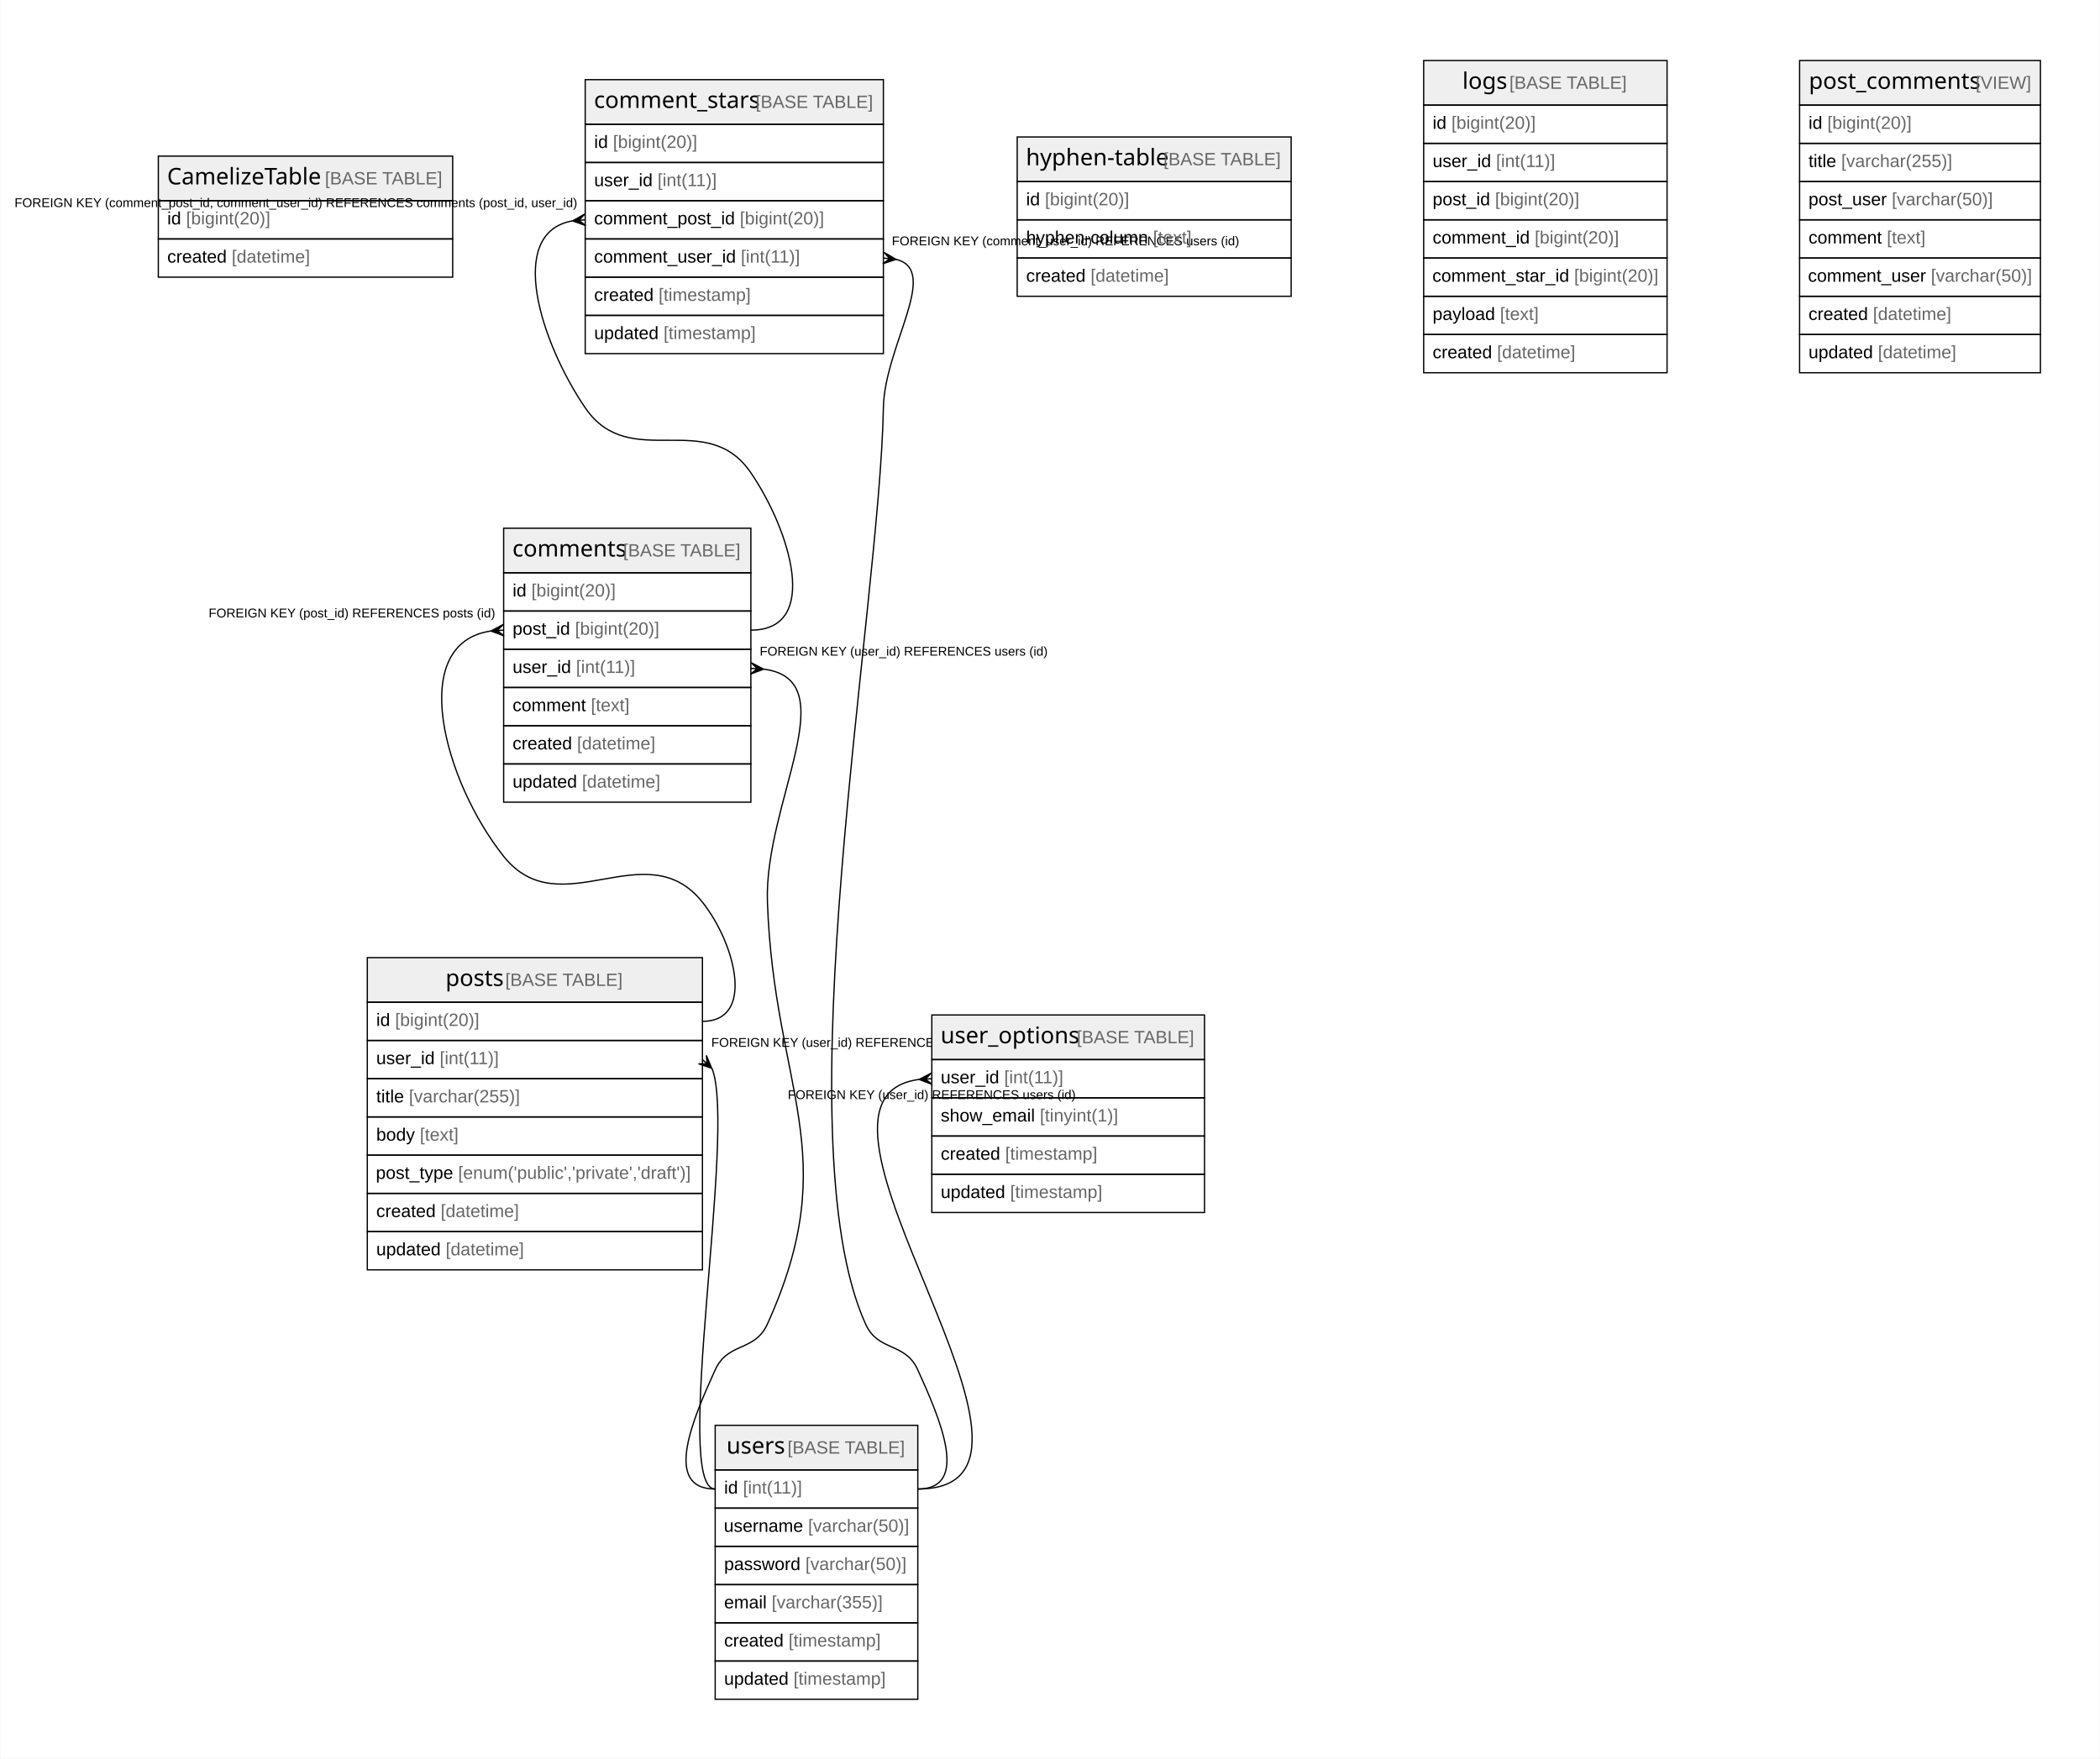
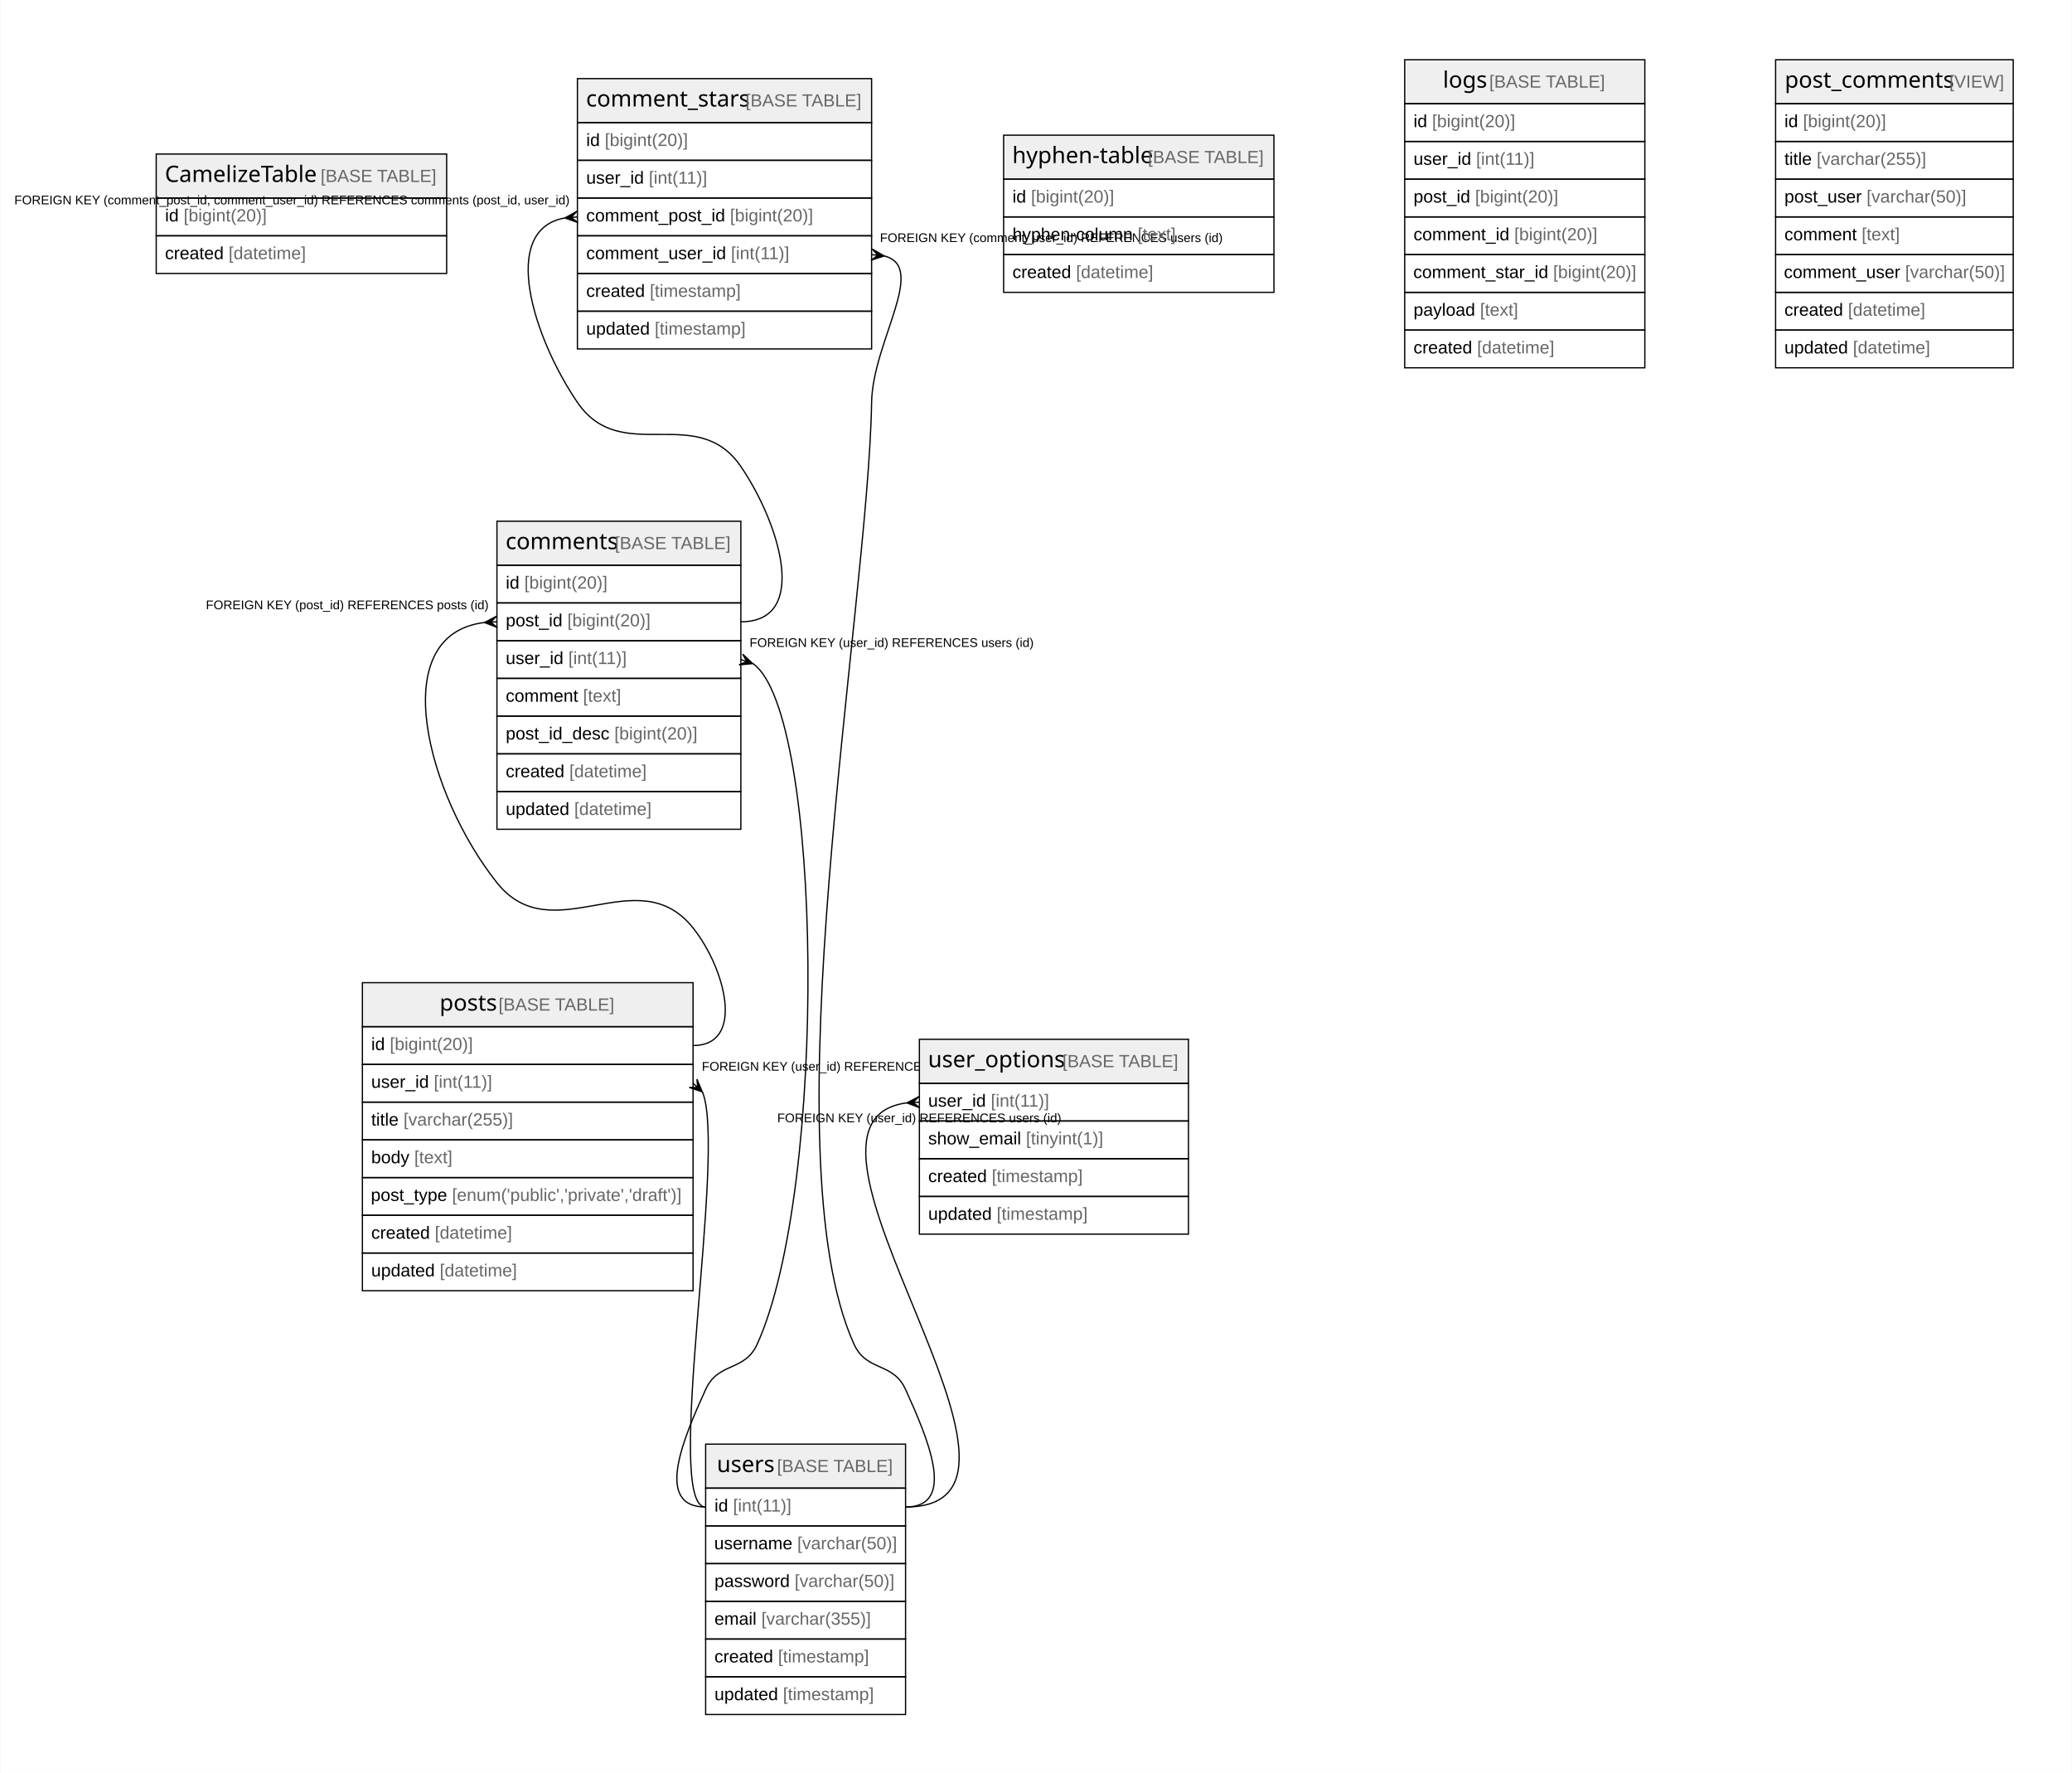
- <svg xmlns="http://www.w3.org/2000/svg" width="1648pt" height="1380pt" viewBox="0.00 0.00 1647.50 1380.00">
-   <g id="graph0" class="graph" transform="scale(1 1) rotate(0) translate(4 1376)">
-     <polygon fill="#ffffff" stroke="transparent" points="-4,4 -4,-1376 1643.5,-1376 1643.5,4 -4,4" />
+ <svg xmlns="http://www.w3.org/2000/svg" width="1648pt" height="1410pt" viewBox="0.00 0.00 1647.50 1410.00">
+   <g id="graph0" class="graph" transform="scale(1 1) rotate(0) translate(4 1406)">
+     <polygon fill="#ffffff" stroke="transparent" points="-4,4 -4,-1406 1643.5,-1406 1643.5,4 -4,4" />
    <g id="node1" class="node">
-       <polygon fill="#efefef" stroke="transparent" points="120,-1218.5 120,-1253.5 351,-1253.5 351,-1218.5 120,-1218.5" />
-       <polygon fill="none" stroke="#000000" points="120,-1218.5 120,-1253.5 351,-1253.5 351,-1218.5 120,-1218.5" />
-       <text text-anchor="start" x="126.872" y="-1231.3" font-family="Arial Bold" font-size="18.00" fill="#000000">CamelizeTable</text>
-       <text text-anchor="start" x="246.874" y="-1231.3" font-family="Arial" font-size="14.00" fill="#000000"> </text>
-       <text text-anchor="start" x="250.765" y="-1231.3" font-family="Arial" font-size="14.00" fill="#666666">[BASE TABLE]</text>
+       <polygon fill="#efefef" stroke="transparent" points="120,-1248.5 120,-1283.5 351,-1283.5 351,-1248.5 120,-1248.5" />
+       <polygon fill="none" stroke="#000000" points="120,-1248.5 120,-1283.5 351,-1283.5 351,-1248.5 120,-1248.5" />
+       <text text-anchor="start" x="126.872" y="-1261.3" font-family="Arial Bold" font-size="18.00" fill="#000000">CamelizeTable</text>
+       <text text-anchor="start" x="246.874" y="-1261.3" font-family="Arial" font-size="14.00" fill="#000000"> </text>
+       <text text-anchor="start" x="250.765" y="-1261.3" font-family="Arial" font-size="14.00" fill="#666666">[BASE TABLE]</text>
+       <polygon fill="none" stroke="#000000" points="120,-1218.5 120,-1248.5 351,-1248.5 351,-1218.5 120,-1218.5" />
+       <text text-anchor="start" x="127" y="-1229.9" font-family="Arial" font-size="14.00" fill="#000000">id </text>
+       <text text-anchor="start" x="141.78" y="-1229.9" font-family="Arial" font-size="14.00" fill="#666666">[bigint(20)]</text>
      <polygon fill="none" stroke="#000000" points="120,-1188.5 120,-1218.5 351,-1218.5 351,-1188.5 120,-1188.5" />
-       <text text-anchor="start" x="127" y="-1199.9" font-family="Arial" font-size="14.00" fill="#000000">id </text>
-       <text text-anchor="start" x="141.78" y="-1199.9" font-family="Arial" font-size="14.00" fill="#666666">[bigint(20)]</text>
-       <polygon fill="none" stroke="#000000" points="120,-1158.5 120,-1188.5 351,-1188.5 351,-1158.5 120,-1158.5" />
-       <text text-anchor="start" x="127" y="-1169.9" font-family="Arial" font-size="14.00" fill="#000000">created </text>
-       <text text-anchor="start" x="177.572" y="-1169.9" font-family="Arial" font-size="14.00" fill="#666666">[datetime]</text>
+       <text text-anchor="start" x="127" y="-1199.9" font-family="Arial" font-size="14.00" fill="#000000">created </text>
+       <text text-anchor="start" x="177.572" y="-1199.9" font-family="Arial" font-size="14.00" fill="#666666">[datetime]</text>
    </g>
    <g id="node2" class="node">
-       <polygon fill="#efefef" stroke="transparent" points="455,-1278.5 455,-1313.5 689,-1313.5 689,-1278.5 455,-1278.5" />
-       <polygon fill="none" stroke="#000000" points="455,-1278.5 455,-1313.5 689,-1313.5 689,-1278.5 455,-1278.5" />
-       <text text-anchor="start" x="461.867" y="-1291.3" font-family="Arial Bold" font-size="18.00" fill="#000000">comment_stars</text>
-       <text text-anchor="start" x="584.879" y="-1291.3" font-family="Arial" font-size="14.00" fill="#000000"> </text>
-       <text text-anchor="start" x="588.77" y="-1291.3" font-family="Arial" font-size="14.00" fill="#666666">[BASE TABLE]</text>
+       <polygon fill="#efefef" stroke="transparent" points="455,-1308.5 455,-1343.5 689,-1343.5 689,-1308.5 455,-1308.5" />
+       <polygon fill="none" stroke="#000000" points="455,-1308.5 455,-1343.5 689,-1343.5 689,-1308.5 455,-1308.5" />
+       <text text-anchor="start" x="461.867" y="-1321.3" font-family="Arial Bold" font-size="18.00" fill="#000000">comment_stars</text>
+       <text text-anchor="start" x="584.879" y="-1321.3" font-family="Arial" font-size="14.00" fill="#000000"> </text>
+       <text text-anchor="start" x="588.77" y="-1321.3" font-family="Arial" font-size="14.00" fill="#666666">[BASE TABLE]</text>
+       <polygon fill="none" stroke="#000000" points="455,-1278.5 455,-1308.5 689,-1308.5 689,-1278.5 455,-1278.5" />
+       <text text-anchor="start" x="462" y="-1289.9" font-family="Arial" font-size="14.00" fill="#000000">id </text>
+       <text text-anchor="start" x="476.78" y="-1289.9" font-family="Arial" font-size="14.00" fill="#666666">[bigint(20)]</text>
      <polygon fill="none" stroke="#000000" points="455,-1248.5 455,-1278.5 689,-1278.5 689,-1248.5 455,-1248.5" />
-       <text text-anchor="start" x="462" y="-1259.9" font-family="Arial" font-size="14.00" fill="#000000">id </text>
-       <text text-anchor="start" x="476.78" y="-1259.9" font-family="Arial" font-size="14.00" fill="#666666">[bigint(20)]</text>
+       <text text-anchor="start" x="462" y="-1259.9" font-family="Arial" font-size="14.00" fill="#000000">user_id </text>
+       <text text-anchor="start" x="511.788" y="-1259.9" font-family="Arial" font-size="14.00" fill="#666666">[int(11)]</text>
      <polygon fill="none" stroke="#000000" points="455,-1218.5 455,-1248.5 689,-1248.5 689,-1218.5 455,-1218.5" />
-       <text text-anchor="start" x="462" y="-1229.9" font-family="Arial" font-size="14.00" fill="#000000">user_id </text>
-       <text text-anchor="start" x="511.788" y="-1229.9" font-family="Arial" font-size="14.00" fill="#666666">[int(11)]</text>
+       <text text-anchor="start" x="462" y="-1229.9" font-family="Arial" font-size="14.00" fill="#000000">comment_post_id </text>
+       <text text-anchor="start" x="576.36" y="-1229.9" font-family="Arial" font-size="14.00" fill="#666666">[bigint(20)]</text>
      <polygon fill="none" stroke="#000000" points="455,-1188.5 455,-1218.5 689,-1218.5 689,-1188.5 455,-1188.5" />
-       <text text-anchor="start" x="462" y="-1199.9" font-family="Arial" font-size="14.00" fill="#000000">comment_post_id </text>
-       <text text-anchor="start" x="576.36" y="-1199.9" font-family="Arial" font-size="14.00" fill="#666666">[bigint(20)]</text>
+       <text text-anchor="start" x="462" y="-1199.9" font-family="Arial" font-size="14.00" fill="#000000">comment_user_id </text>
+       <text text-anchor="start" x="577.13" y="-1199.9" font-family="Arial" font-size="14.00" fill="#666666">[int(11)]</text>
      <polygon fill="none" stroke="#000000" points="455,-1158.5 455,-1188.5 689,-1188.5 689,-1158.5 455,-1158.5" />
-       <text text-anchor="start" x="462" y="-1169.9" font-family="Arial" font-size="14.00" fill="#000000">comment_user_id </text>
-       <text text-anchor="start" x="577.13" y="-1169.9" font-family="Arial" font-size="14.00" fill="#666666">[int(11)]</text>
+       <text text-anchor="start" x="462" y="-1169.9" font-family="Arial" font-size="14.00" fill="#000000">created </text>
+       <text text-anchor="start" x="512.572" y="-1169.9" font-family="Arial" font-size="14.00" fill="#666666">[timestamp]</text>
      <polygon fill="none" stroke="#000000" points="455,-1128.5 455,-1158.5 689,-1158.5 689,-1128.5 455,-1128.5" />
-       <text text-anchor="start" x="462" y="-1139.9" font-family="Arial" font-size="14.00" fill="#000000">created </text>
-       <text text-anchor="start" x="512.572" y="-1139.9" font-family="Arial" font-size="14.00" fill="#666666">[timestamp]</text>
-       <polygon fill="none" stroke="#000000" points="455,-1098.5 455,-1128.5 689,-1128.5 689,-1098.5 455,-1098.5" />
-       <text text-anchor="start" x="462" y="-1109.9" font-family="Arial" font-size="14.00" fill="#000000">updated </text>
-       <text text-anchor="start" x="516.477" y="-1109.9" font-family="Arial" font-size="14.00" fill="#666666">[timestamp]</text>
+       <text text-anchor="start" x="462" y="-1139.9" font-family="Arial" font-size="14.00" fill="#000000">updated </text>
+       <text text-anchor="start" x="516.477" y="-1139.9" font-family="Arial" font-size="14.00" fill="#666666">[timestamp]</text>
    </g>
    <g id="node3" class="node">
-       <polygon fill="#efefef" stroke="transparent" points="391,-926.5 391,-961.5 585,-961.5 585,-926.5 391,-926.5" />
-       <polygon fill="none" stroke="#000000" points="391,-926.5 391,-961.5 585,-961.5 585,-926.5 391,-926.5" />
-       <text text-anchor="start" x="397.87" y="-939.3" font-family="Arial Bold" font-size="18.00" fill="#000000">comments</text>
-       <text text-anchor="start" x="480.876" y="-939.3" font-family="Arial" font-size="14.00" fill="#000000"> </text>
-       <text text-anchor="start" x="484.766" y="-939.3" font-family="Arial" font-size="14.00" fill="#666666">[BASE TABLE]</text>
+       <polygon fill="#efefef" stroke="transparent" points="391,-956.5 391,-991.5 585,-991.5 585,-956.5 391,-956.5" />
+       <polygon fill="none" stroke="#000000" points="391,-956.5 391,-991.5 585,-991.5 585,-956.5 391,-956.5" />
+       <text text-anchor="start" x="397.87" y="-969.3" font-family="Arial Bold" font-size="18.00" fill="#000000">comments</text>
+       <text text-anchor="start" x="480.876" y="-969.3" font-family="Arial" font-size="14.00" fill="#000000"> </text>
+       <text text-anchor="start" x="484.766" y="-969.3" font-family="Arial" font-size="14.00" fill="#666666">[BASE TABLE]</text>
+       <polygon fill="none" stroke="#000000" points="391,-926.5 391,-956.5 585,-956.5 585,-926.5 391,-926.5" />
+       <text text-anchor="start" x="398" y="-937.9" font-family="Arial" font-size="14.00" fill="#000000">id </text>
+       <text text-anchor="start" x="412.78" y="-937.9" font-family="Arial" font-size="14.00" fill="#666666">[bigint(20)]</text>
      <polygon fill="none" stroke="#000000" points="391,-896.5 391,-926.5 585,-926.5 585,-896.5 391,-896.5" />
-       <text text-anchor="start" x="398" y="-907.9" font-family="Arial" font-size="14.00" fill="#000000">id </text>
-       <text text-anchor="start" x="412.78" y="-907.9" font-family="Arial" font-size="14.00" fill="#666666">[bigint(20)]</text>
+       <text text-anchor="start" x="398" y="-907.9" font-family="Arial" font-size="14.00" fill="#000000">post_id </text>
+       <text text-anchor="start" x="447.018" y="-907.9" font-family="Arial" font-size="14.00" fill="#666666">[bigint(20)]</text>
      <polygon fill="none" stroke="#000000" points="391,-866.5 391,-896.5 585,-896.5 585,-866.5 391,-866.5" />
-       <text text-anchor="start" x="398" y="-877.9" font-family="Arial" font-size="14.00" fill="#000000">post_id </text>
-       <text text-anchor="start" x="447.018" y="-877.9" font-family="Arial" font-size="14.00" fill="#666666">[bigint(20)]</text>
+       <text text-anchor="start" x="398" y="-877.9" font-family="Arial" font-size="14.00" fill="#000000">user_id </text>
+       <text text-anchor="start" x="447.788" y="-877.9" font-family="Arial" font-size="14.00" fill="#666666">[int(11)]</text>
      <polygon fill="none" stroke="#000000" points="391,-836.5 391,-866.5 585,-866.5 585,-836.5 391,-836.5" />
-       <text text-anchor="start" x="398" y="-847.9" font-family="Arial" font-size="14.00" fill="#000000">user_id </text>
-       <text text-anchor="start" x="447.788" y="-847.9" font-family="Arial" font-size="14.00" fill="#666666">[int(11)]</text>
+       <text text-anchor="start" x="398" y="-847.9" font-family="Arial" font-size="14.00" fill="#000000">comment </text>
+       <text text-anchor="start" x="459.45" y="-847.9" font-family="Arial" font-size="14.00" fill="#666666">[text]</text>
      <polygon fill="none" stroke="#000000" points="391,-806.5 391,-836.5 585,-836.5 585,-806.5 391,-806.5" />
-       <text text-anchor="start" x="398" y="-817.9" font-family="Arial" font-size="14.00" fill="#000000">comment </text>
-       <text text-anchor="start" x="459.45" y="-817.9" font-family="Arial" font-size="14.00" fill="#666666">[text]</text>
+       <text text-anchor="start" x="398" y="-817.9" font-family="Arial" font-size="14.00" fill="#000000">post_id_desc </text>
+       <text text-anchor="start" x="484.366" y="-817.9" font-family="Arial" font-size="14.00" fill="#666666">[bigint(20)]</text>
      <polygon fill="none" stroke="#000000" points="391,-776.5 391,-806.5 585,-806.5 585,-776.5 391,-776.5" />
      <text text-anchor="start" x="398" y="-787.9" font-family="Arial" font-size="14.00" fill="#000000">created </text>
      <text text-anchor="start" x="448.572" y="-787.9" font-family="Arial" font-size="14.00" fill="#666666">[datetime]</text>
      <polygon fill="none" stroke="#000000" points="391,-746.5 391,-776.5 585,-776.5 585,-746.5 391,-746.5" />
      <text text-anchor="start" x="398" y="-757.9" font-family="Arial" font-size="14.00" fill="#000000">updated </text>
      <text text-anchor="start" x="452.477" y="-757.9" font-family="Arial" font-size="14.00" fill="#666666">[datetime]</text>
    </g>
    <g id="edge2" class="edge">
-       <path fill="none" stroke="#000000" d="M444.752,-1202.626C392.714,-1193.052 420.159,-1107.094 455,-1056 489.966,-1004.722 550.034,-1056.278 585,-1005 615.923,-959.651 639.889,-881.5 585,-881.5" />
-       <polygon fill="#000000" stroke="#000000" points="445.036,-1202.65 454.618,-1207.984 450.018,-1203.075 455,-1203.5 455,-1203.5 455,-1203.5 450.018,-1203.075 455.382,-1199.016 445.036,-1202.65 445.036,-1202.65" />
-       <text text-anchor="start" x="7.144" y="-1213.5" font-family="Arial" font-size="10.00" fill="#000000">FOREIGN KEY (comment_post_id, comment_user_id) REFERENCES comments (post_id, user_id)</text>
+       <path fill="none" stroke="#000000" d="M444.752,-1232.626C392.714,-1223.052 420.159,-1137.094 455,-1086 489.966,-1034.722 550.034,-1086.278 585,-1035 615.923,-989.651 639.889,-911.5 585,-911.5" />
+       <polygon fill="#000000" stroke="#000000" points="445.036,-1232.65 454.618,-1237.984 450.018,-1233.075 455,-1233.5 455,-1233.5 455,-1233.5 450.018,-1233.075 455.382,-1229.016 445.036,-1232.65 445.036,-1232.65" />
+       <text text-anchor="start" x="7.144" y="-1243.5" font-family="Arial" font-size="10.00" fill="#000000">FOREIGN KEY (comment_post_id, comment_user_id) REFERENCES comments (post_id, user_id)</text>
    </g>
    <g id="node9" class="node">
      <polygon fill="#efefef" stroke="transparent" points="557,-222.5 557,-257.5 716,-257.5 716,-222.5 557,-222.5" />
      <polygon fill="none" stroke="#000000" points="557,-222.5 557,-257.5 716,-257.5 716,-222.5 557,-222.5" />
      <text text-anchor="start" x="565.871" y="-235.3" font-family="Arial Bold" font-size="18.00" fill="#000000">users</text>
      <text text-anchor="start" x="609.875" y="-235.3" font-family="Arial" font-size="14.00" fill="#000000"> </text>
      <text text-anchor="start" x="613.766" y="-235.3" font-family="Arial" font-size="14.00" fill="#666666">[BASE TABLE]</text>
      <polygon fill="none" stroke="#000000" points="557,-192.5 557,-222.5 716,-222.5 716,-192.5 557,-192.5" />
      <text text-anchor="start" x="564" y="-203.9" font-family="Arial" font-size="14.00" fill="#000000">id </text>
      <text text-anchor="start" x="578.78" y="-203.9" font-family="Arial" font-size="14.00" fill="#666666">[int(11)]</text>
      <polygon fill="none" stroke="#000000" points="557,-162.5 557,-192.5 716,-192.5 716,-162.5 557,-162.5" />
      <text text-anchor="start" x="563.769" y="-173.9" font-family="Arial" font-size="14.00" fill="#000000">username </text>
      <text text-anchor="start" x="629.894" y="-173.9" font-family="Arial" font-size="14.00" fill="#666666">[varchar(50)]</text>
      <polygon fill="none" stroke="#000000" points="557,-132.5 557,-162.5 716,-162.5 716,-132.5 557,-132.5" />
      <text text-anchor="start" x="564" y="-143.9" font-family="Arial" font-size="14.00" fill="#000000">password </text>
      <text text-anchor="start" x="627.788" y="-143.9" font-family="Arial" font-size="14.00" fill="#666666">[varchar(50)]</text>
      <polygon fill="none" stroke="#000000" points="557,-102.5 557,-132.5 716,-132.5 716,-102.5 557,-102.5" />
      <text text-anchor="start" x="564" y="-113.9" font-family="Arial" font-size="14.00" fill="#000000">email </text>
      <text text-anchor="start" x="601.33" y="-113.9" font-family="Arial" font-size="14.00" fill="#666666">[varchar(355)]</text>
      <polygon fill="none" stroke="#000000" points="557,-72.5 557,-102.5 716,-102.5 716,-72.5 557,-72.5" />
      <text text-anchor="start" x="564" y="-83.9" font-family="Arial" font-size="14.00" fill="#000000">created </text>
      <text text-anchor="start" x="614.572" y="-83.9" font-family="Arial" font-size="14.00" fill="#666666">[timestamp]</text>
      <polygon fill="none" stroke="#000000" points="557,-42.5 557,-72.5 716,-72.5 716,-42.5 557,-42.5" />
      <text text-anchor="start" x="564" y="-53.9" font-family="Arial" font-size="14.00" fill="#000000">updated </text>
      <text text-anchor="start" x="618.477" y="-53.9" font-family="Arial" font-size="14.00" fill="#666666">[timestamp]</text>
    </g>
    <g id="edge1" class="edge">
-       <path fill="none" stroke="#000000" d="M698.98,-1172.453C733.888,-1163.881 689.872,-1104.339 689,-1056 686.118,-896.218 609.09,-482.583 675,-337 685.001,-314.909 705.999,-323.091 716,-301 733.139,-263.143 757.556,-207.5 716,-207.5" />
-       <polygon fill="#000000" stroke="#000000" points="698.945,-1172.457 688.53,-1169.025 693.973,-1172.978 689,-1173.5 689,-1173.5 689,-1173.5 693.973,-1172.978 689.47,-1177.975 698.945,-1172.457 698.945,-1172.457" />
-       <text text-anchor="start" x="695.609" y="-1183.5" font-family="Arial" font-size="10.00" fill="#000000">FOREIGN KEY (comment_user_id) REFERENCES users (id)</text>
+       <path fill="none" stroke="#000000" d="M698.979,-1202.453C733.878,-1193.881 689.809,-1134.34 689,-1086 686.213,-919.55 606.341,-488.656 675,-337 685.001,-314.909 705.999,-323.091 716,-301 733.139,-263.143 757.556,-207.5 716,-207.5" />
+       <polygon fill="#000000" stroke="#000000" points="698.945,-1202.457 688.53,-1199.025 693.973,-1202.978 689,-1203.5 689,-1203.5 689,-1203.5 693.973,-1202.978 689.47,-1207.975 698.945,-1202.457 698.945,-1202.457" />
+       <text text-anchor="start" x="695.609" y="-1213.5" font-family="Arial" font-size="10.00" fill="#000000">FOREIGN KEY (comment_user_id) REFERENCES users (id)</text>
    </g>
    <g id="node7" class="node">
      <polygon fill="#efefef" stroke="transparent" points="284,-589.5 284,-624.5 547,-624.5 547,-589.5 284,-589.5" />
      <polygon fill="none" stroke="#000000" points="284,-589.5 284,-624.5 547,-624.5 547,-589.5 284,-589.5" />
      <text text-anchor="start" x="345.366" y="-602.3" font-family="Arial Bold" font-size="18.00" fill="#000000">posts</text>
      <text text-anchor="start" x="388.38" y="-602.3" font-family="Arial" font-size="14.00" fill="#000000"> </text>
      <text text-anchor="start" x="392.271" y="-602.3" font-family="Arial" font-size="14.00" fill="#666666">[BASE TABLE]</text>
      <polygon fill="none" stroke="#000000" points="284,-559.5 284,-589.5 547,-589.5 547,-559.5 284,-559.5" />
      <text text-anchor="start" x="291" y="-570.9" font-family="Arial" font-size="14.00" fill="#000000">id </text>
      <text text-anchor="start" x="305.78" y="-570.9" font-family="Arial" font-size="14.00" fill="#666666">[bigint(20)]</text>
      <polygon fill="none" stroke="#000000" points="284,-529.5 284,-559.5 547,-559.5 547,-529.5 284,-529.5" />
      <text text-anchor="start" x="291" y="-540.9" font-family="Arial" font-size="14.00" fill="#000000">user_id </text>
      <text text-anchor="start" x="340.788" y="-540.9" font-family="Arial" font-size="14.00" fill="#666666">[int(11)]</text>
      <polygon fill="none" stroke="#000000" points="284,-499.5 284,-529.5 547,-529.5 547,-499.5 284,-499.5" />
      <text text-anchor="start" x="291" y="-510.9" font-family="Arial" font-size="14.00" fill="#000000">title </text>
      <text text-anchor="start" x="316.668" y="-510.9" font-family="Arial" font-size="14.00" fill="#666666">[varchar(255)]</text>
      <polygon fill="none" stroke="#000000" points="284,-469.5 284,-499.5 547,-499.5 547,-469.5 284,-469.5" />
      <text text-anchor="start" x="291" y="-480.9" font-family="Arial" font-size="14.00" fill="#000000">body </text>
      <text text-anchor="start" x="325.238" y="-480.9" font-family="Arial" font-size="14.00" fill="#666666">[text]</text>
      <polygon fill="none" stroke="#000000" points="284,-439.5 284,-469.5 547,-469.5 547,-439.5 284,-439.5" />
      <text text-anchor="start" x="290.697" y="-450.9" font-family="Arial" font-size="14.00" fill="#000000">post_type </text>
      <text text-anchor="start" x="355.282" y="-450.9" font-family="Arial" font-size="14.00" fill="#666666">[enum('public','private','draft')]</text>
      <polygon fill="none" stroke="#000000" points="284,-409.5 284,-439.5 547,-439.5 547,-409.5 284,-409.5" />
      <text text-anchor="start" x="291" y="-420.9" font-family="Arial" font-size="14.00" fill="#000000">created </text>
      <text text-anchor="start" x="341.572" y="-420.9" font-family="Arial" font-size="14.00" fill="#666666">[datetime]</text>
      <polygon fill="none" stroke="#000000" points="284,-379.5 284,-409.5 547,-409.5 547,-379.5 284,-379.5" />
      <text text-anchor="start" x="291" y="-390.9" font-family="Arial" font-size="14.00" fill="#000000">updated </text>
      <text text-anchor="start" x="345.477" y="-390.9" font-family="Arial" font-size="14.00" fill="#666666">[datetime]</text>
    </g>
    <g id="edge3" class="edge">
-       <path fill="none" stroke="#000000" d="M381.018,-880.815C314.825,-871.208 344.094,-762.963 391,-704 435.298,-648.315 502.702,-723.685 547,-668 572.87,-635.48 588.556,-574.5 547,-574.5" />
-       <polygon fill="#000000" stroke="#000000" points="381.024,-880.815 390.692,-885.989 386.012,-881.157 391,-881.5 391,-881.5 391,-881.5 386.012,-881.157 391.308,-877.011 381.024,-880.815 381.024,-880.815" />
-       <text text-anchor="start" x="159.495" y="-891.5" font-family="Arial" font-size="10.00" fill="#000000">FOREIGN KEY (post_id) REFERENCES posts (id)</text>
+       <path fill="none" stroke="#000000" d="M380.768,-910.892C301.532,-901.024 335.83,-773.352 391,-704 435.298,-648.315 502.702,-723.685 547,-668 572.87,-635.48 588.556,-574.5 547,-574.5" />
+       <polygon fill="#000000" stroke="#000000" points="381.018,-910.907 390.733,-915.992 386.009,-911.203 391,-911.5 391,-911.5 391,-911.5 386.009,-911.203 391.267,-907.008 381.018,-910.907 381.018,-910.907" />
+       <text text-anchor="start" x="159.495" y="-921.5" font-family="Arial" font-size="10.00" fill="#000000">FOREIGN KEY (post_id) REFERENCES posts (id)</text>
    </g>
    <g id="edge4" class="edge">
-       <path fill="none" stroke="#000000" d="M595.11,-850.895C660.473,-842.395 595.239,-746.038 598,-668 603.201,-520.981 658.673,-471.017 598,-337 587.999,-314.909 567.001,-323.091 557,-301 539.861,-263.143 515.444,-207.5 557,-207.5" />
-       <polygon fill="#000000" stroke="#000000" points="594.982,-850.902 584.731,-847.008 589.991,-851.201 585,-851.5 585,-851.5 585,-851.5 589.991,-851.201 585.269,-855.992 594.982,-850.902 594.982,-850.902" />
-       <text text-anchor="start" x="591.945" y="-861.5" font-family="Arial" font-size="10.00" fill="#000000">FOREIGN KEY (user_id) REFERENCES users (id)</text>
+       <path fill="none" stroke="#000000" d="M594.76,-878.155C650.334,-838.709 654.331,-461.424 598,-337 587.999,-314.909 567.001,-323.091 557,-301 539.861,-263.143 515.444,-207.5 557,-207.5" />
+       <polygon fill="#000000" stroke="#000000" points="594.46,-878.258 583.541,-877.243 589.73,-879.879 585,-881.5 585,-881.5 585,-881.5 589.73,-879.879 586.459,-885.757 594.46,-878.258 594.46,-878.258" />
+       <text text-anchor="start" x="591.945" y="-891.5" font-family="Arial" font-size="10.00" fill="#000000">FOREIGN KEY (user_id) REFERENCES users (id)</text>
    </g>
    <g id="node4" class="node">
-       <polygon fill="#efefef" stroke="transparent" points="794,-1233.5 794,-1268.5 1009,-1268.5 1009,-1233.5 794,-1233.5" />
-       <polygon fill="none" stroke="#000000" points="794,-1233.5 794,-1268.5 1009,-1268.5 1009,-1233.5 794,-1233.5" />
-       <text text-anchor="start" x="800.854" y="-1246.3" font-family="Arial Bold" font-size="18.00" fill="#000000">hyphen-table</text>
-       <text text-anchor="start" x="904.892" y="-1246.3" font-family="Arial" font-size="14.00" fill="#000000"> </text>
-       <text text-anchor="start" x="908.783" y="-1246.3" font-family="Arial" font-size="14.00" fill="#666666">[BASE TABLE]</text>
+       <polygon fill="#efefef" stroke="transparent" points="794,-1263.5 794,-1298.5 1009,-1298.5 1009,-1263.5 794,-1263.5" />
+       <polygon fill="none" stroke="#000000" points="794,-1263.5 794,-1298.5 1009,-1298.5 1009,-1263.5 794,-1263.5" />
+       <text text-anchor="start" x="800.854" y="-1276.3" font-family="Arial Bold" font-size="18.00" fill="#000000">hyphen-table</text>
+       <text text-anchor="start" x="904.892" y="-1276.3" font-family="Arial" font-size="14.00" fill="#000000"> </text>
+       <text text-anchor="start" x="908.783" y="-1276.3" font-family="Arial" font-size="14.00" fill="#666666">[BASE TABLE]</text>
+       <polygon fill="none" stroke="#000000" points="794,-1233.5 794,-1263.5 1009,-1263.5 1009,-1233.5 794,-1233.5" />
+       <text text-anchor="start" x="801" y="-1244.9" font-family="Arial" font-size="14.00" fill="#000000">id </text>
+       <text text-anchor="start" x="815.78" y="-1244.9" font-family="Arial" font-size="14.00" fill="#666666">[bigint(20)]</text>
      <polygon fill="none" stroke="#000000" points="794,-1203.5 794,-1233.5 1009,-1233.5 1009,-1203.5 794,-1203.5" />
-       <text text-anchor="start" x="801" y="-1214.9" font-family="Arial" font-size="14.00" fill="#000000">id </text>
-       <text text-anchor="start" x="815.78" y="-1214.9" font-family="Arial" font-size="14.00" fill="#666666">[bigint(20)]</text>
+       <text text-anchor="start" x="801" y="-1214.9" font-family="Arial" font-size="14.00" fill="#000000">hyphen-column </text>
+       <text text-anchor="start" x="900.579" y="-1214.9" font-family="Arial" font-size="14.00" fill="#666666">[text]</text>
      <polygon fill="none" stroke="#000000" points="794,-1173.5 794,-1203.5 1009,-1203.5 1009,-1173.5 794,-1173.5" />
-       <text text-anchor="start" x="801" y="-1184.9" font-family="Arial" font-size="14.00" fill="#000000">hyphen-column </text>
-       <text text-anchor="start" x="900.579" y="-1184.9" font-family="Arial" font-size="14.00" fill="#666666">[text]</text>
-       <polygon fill="none" stroke="#000000" points="794,-1143.5 794,-1173.5 1009,-1173.5 1009,-1143.5 794,-1143.5" />
-       <text text-anchor="start" x="801" y="-1154.9" font-family="Arial" font-size="14.00" fill="#000000">created </text>
-       <text text-anchor="start" x="851.572" y="-1154.9" font-family="Arial" font-size="14.00" fill="#666666">[datetime]</text>
+       <text text-anchor="start" x="801" y="-1184.9" font-family="Arial" font-size="14.00" fill="#000000">created </text>
+       <text text-anchor="start" x="851.572" y="-1184.9" font-family="Arial" font-size="14.00" fill="#666666">[datetime]</text>
    </g>
    <g id="node5" class="node">
-       <polygon fill="#efefef" stroke="transparent" points="1113,-1293.5 1113,-1328.5 1304,-1328.5 1304,-1293.5 1113,-1293.5" />
-       <polygon fill="none" stroke="#000000" points="1113,-1293.5 1113,-1328.5 1304,-1328.5 1304,-1293.5 1113,-1293.5" />
-       <text text-anchor="start" x="1143.37" y="-1306.3" font-family="Arial Bold" font-size="18.00" fill="#000000">logs</text>
-       <text text-anchor="start" x="1176.376" y="-1306.3" font-family="Arial" font-size="14.00" fill="#000000"> </text>
-       <text text-anchor="start" x="1180.267" y="-1306.3" font-family="Arial" font-size="14.00" fill="#666666">[BASE TABLE]</text>
+       <polygon fill="#efefef" stroke="transparent" points="1113,-1323.5 1113,-1358.5 1304,-1358.5 1304,-1323.5 1113,-1323.5" />
+       <polygon fill="none" stroke="#000000" points="1113,-1323.5 1113,-1358.5 1304,-1358.5 1304,-1323.5 1113,-1323.5" />
+       <text text-anchor="start" x="1143.37" y="-1336.3" font-family="Arial Bold" font-size="18.00" fill="#000000">logs</text>
+       <text text-anchor="start" x="1176.376" y="-1336.3" font-family="Arial" font-size="14.00" fill="#000000"> </text>
+       <text text-anchor="start" x="1180.267" y="-1336.3" font-family="Arial" font-size="14.00" fill="#666666">[BASE TABLE]</text>
+       <polygon fill="none" stroke="#000000" points="1113,-1293.5 1113,-1323.5 1304,-1323.5 1304,-1293.5 1113,-1293.5" />
+       <text text-anchor="start" x="1120" y="-1304.9" font-family="Arial" font-size="14.00" fill="#000000">id </text>
+       <text text-anchor="start" x="1134.78" y="-1304.9" font-family="Arial" font-size="14.00" fill="#666666">[bigint(20)]</text>
      <polygon fill="none" stroke="#000000" points="1113,-1263.5 1113,-1293.5 1304,-1293.5 1304,-1263.5 1113,-1263.5" />
-       <text text-anchor="start" x="1120" y="-1274.9" font-family="Arial" font-size="14.00" fill="#000000">id </text>
-       <text text-anchor="start" x="1134.78" y="-1274.9" font-family="Arial" font-size="14.00" fill="#666666">[bigint(20)]</text>
+       <text text-anchor="start" x="1120" y="-1274.9" font-family="Arial" font-size="14.00" fill="#000000">user_id </text>
+       <text text-anchor="start" x="1169.788" y="-1274.9" font-family="Arial" font-size="14.00" fill="#666666">[int(11)]</text>
      <polygon fill="none" stroke="#000000" points="1113,-1233.5 1113,-1263.5 1304,-1263.5 1304,-1233.5 1113,-1233.5" />
-       <text text-anchor="start" x="1120" y="-1244.9" font-family="Arial" font-size="14.00" fill="#000000">user_id </text>
-       <text text-anchor="start" x="1169.788" y="-1244.9" font-family="Arial" font-size="14.00" fill="#666666">[int(11)]</text>
+       <text text-anchor="start" x="1120" y="-1244.9" font-family="Arial" font-size="14.00" fill="#000000">post_id </text>
+       <text text-anchor="start" x="1169.018" y="-1244.9" font-family="Arial" font-size="14.00" fill="#666666">[bigint(20)]</text>
      <polygon fill="none" stroke="#000000" points="1113,-1203.5 1113,-1233.5 1304,-1233.5 1304,-1203.5 1113,-1203.5" />
-       <text text-anchor="start" x="1120" y="-1214.9" font-family="Arial" font-size="14.00" fill="#000000">post_id </text>
-       <text text-anchor="start" x="1169.018" y="-1214.9" font-family="Arial" font-size="14.00" fill="#666666">[bigint(20)]</text>
+       <text text-anchor="start" x="1120" y="-1214.9" font-family="Arial" font-size="14.00" fill="#000000">comment_id </text>
+       <text text-anchor="start" x="1200.122" y="-1214.9" font-family="Arial" font-size="14.00" fill="#666666">[bigint(20)]</text>
      <polygon fill="none" stroke="#000000" points="1113,-1173.5 1113,-1203.5 1304,-1203.5 1304,-1173.5 1113,-1173.5" />
-       <text text-anchor="start" x="1120" y="-1184.9" font-family="Arial" font-size="14.00" fill="#000000">comment_id </text>
-       <text text-anchor="start" x="1200.122" y="-1184.9" font-family="Arial" font-size="14.00" fill="#666666">[bigint(20)]</text>
+       <text text-anchor="start" x="1119.821" y="-1184.9" font-family="Arial" font-size="14.00" fill="#000000">comment_star_id </text>
+       <text text-anchor="start" x="1231.06" y="-1184.9" font-family="Arial" font-size="14.00" fill="#666666">[bigint(20)]</text>
      <polygon fill="none" stroke="#000000" points="1113,-1143.5 1113,-1173.5 1304,-1173.5 1304,-1143.5 1113,-1143.5" />
-       <text text-anchor="start" x="1119.821" y="-1154.9" font-family="Arial" font-size="14.00" fill="#000000">comment_star_id </text>
-       <text text-anchor="start" x="1231.06" y="-1154.9" font-family="Arial" font-size="14.00" fill="#666666">[bigint(20)]</text>
+       <text text-anchor="start" x="1120" y="-1154.9" font-family="Arial" font-size="14.00" fill="#000000">payload </text>
+       <text text-anchor="start" x="1172.91" y="-1154.9" font-family="Arial" font-size="14.00" fill="#666666">[text]</text>
      <polygon fill="none" stroke="#000000" points="1113,-1113.5 1113,-1143.5 1304,-1143.5 1304,-1113.5 1113,-1113.5" />
-       <text text-anchor="start" x="1120" y="-1124.9" font-family="Arial" font-size="14.00" fill="#000000">payload </text>
-       <text text-anchor="start" x="1172.91" y="-1124.9" font-family="Arial" font-size="14.00" fill="#666666">[text]</text>
-       <polygon fill="none" stroke="#000000" points="1113,-1083.5 1113,-1113.5 1304,-1113.5 1304,-1083.5 1113,-1083.5" />
-       <text text-anchor="start" x="1120" y="-1094.9" font-family="Arial" font-size="14.00" fill="#000000">created </text>
-       <text text-anchor="start" x="1170.572" y="-1094.9" font-family="Arial" font-size="14.00" fill="#666666">[datetime]</text>
+       <text text-anchor="start" x="1120" y="-1124.9" font-family="Arial" font-size="14.00" fill="#000000">created </text>
+       <text text-anchor="start" x="1170.572" y="-1124.9" font-family="Arial" font-size="14.00" fill="#666666">[datetime]</text>
    </g>
    <g id="node6" class="node">
-       <polygon fill="#efefef" stroke="transparent" points="1408,-1293.5 1408,-1328.5 1597,-1328.5 1597,-1293.5 1408,-1293.5" />
-       <polygon fill="none" stroke="#000000" points="1408,-1293.5 1408,-1328.5 1597,-1328.5 1597,-1293.5 1408,-1293.5" />
-       <text text-anchor="start" x="1415.262" y="-1306.3" font-family="Arial Bold" font-size="18.00" fill="#000000">post_comments</text>
-       <text text-anchor="start" x="1542.288" y="-1306.3" font-family="Arial" font-size="14.00" fill="#000000"> </text>
-       <text text-anchor="start" x="1546.178" y="-1306.3" font-family="Arial" font-size="14.00" fill="#666666">[VIEW]</text>
+       <polygon fill="#efefef" stroke="transparent" points="1408,-1323.5 1408,-1358.5 1597,-1358.5 1597,-1323.5 1408,-1323.5" />
+       <polygon fill="none" stroke="#000000" points="1408,-1323.5 1408,-1358.5 1597,-1358.5 1597,-1323.5 1408,-1323.5" />
+       <text text-anchor="start" x="1415.262" y="-1336.3" font-family="Arial Bold" font-size="18.00" fill="#000000">post_comments</text>
+       <text text-anchor="start" x="1542.288" y="-1336.3" font-family="Arial" font-size="14.00" fill="#000000"> </text>
+       <text text-anchor="start" x="1546.178" y="-1336.3" font-family="Arial" font-size="14.00" fill="#666666">[VIEW]</text>
+       <polygon fill="none" stroke="#000000" points="1408,-1293.5 1408,-1323.5 1597,-1323.5 1597,-1293.5 1408,-1293.5" />
+       <text text-anchor="start" x="1415" y="-1304.9" font-family="Arial" font-size="14.00" fill="#000000">id </text>
+       <text text-anchor="start" x="1429.78" y="-1304.9" font-family="Arial" font-size="14.00" fill="#666666">[bigint(20)]</text>
      <polygon fill="none" stroke="#000000" points="1408,-1263.5 1408,-1293.5 1597,-1293.5 1597,-1263.5 1408,-1263.5" />
-       <text text-anchor="start" x="1415" y="-1274.9" font-family="Arial" font-size="14.00" fill="#000000">id </text>
-       <text text-anchor="start" x="1429.78" y="-1274.9" font-family="Arial" font-size="14.00" fill="#666666">[bigint(20)]</text>
+       <text text-anchor="start" x="1415" y="-1274.9" font-family="Arial" font-size="14.00" fill="#000000">title </text>
+       <text text-anchor="start" x="1440.668" y="-1274.9" font-family="Arial" font-size="14.00" fill="#666666">[varchar(255)]</text>
      <polygon fill="none" stroke="#000000" points="1408,-1233.5 1408,-1263.5 1597,-1263.5 1597,-1233.5 1408,-1233.5" />
-       <text text-anchor="start" x="1415" y="-1244.9" font-family="Arial" font-size="14.00" fill="#000000">title </text>
-       <text text-anchor="start" x="1440.668" y="-1244.9" font-family="Arial" font-size="14.00" fill="#666666">[varchar(255)]</text>
+       <text text-anchor="start" x="1415" y="-1244.9" font-family="Arial" font-size="14.00" fill="#000000">post_user </text>
+       <text text-anchor="start" x="1480.355" y="-1244.9" font-family="Arial" font-size="14.00" fill="#666666">[varchar(50)]</text>
      <polygon fill="none" stroke="#000000" points="1408,-1203.5 1408,-1233.5 1597,-1233.5 1597,-1203.5 1408,-1203.5" />
-       <text text-anchor="start" x="1415" y="-1214.9" font-family="Arial" font-size="14.00" fill="#000000">post_user </text>
-       <text text-anchor="start" x="1480.355" y="-1214.9" font-family="Arial" font-size="14.00" fill="#666666">[varchar(50)]</text>
+       <text text-anchor="start" x="1415" y="-1214.9" font-family="Arial" font-size="14.00" fill="#000000">comment </text>
+       <text text-anchor="start" x="1476.45" y="-1214.9" font-family="Arial" font-size="14.00" fill="#666666">[text]</text>
      <polygon fill="none" stroke="#000000" points="1408,-1173.5 1408,-1203.5 1597,-1203.5 1597,-1173.5 1408,-1173.5" />
-       <text text-anchor="start" x="1415" y="-1184.9" font-family="Arial" font-size="14.00" fill="#000000">comment </text>
-       <text text-anchor="start" x="1476.45" y="-1184.9" font-family="Arial" font-size="14.00" fill="#666666">[text]</text>
+       <text text-anchor="start" x="1414.602" y="-1184.9" font-family="Arial" font-size="14.00" fill="#000000">comment_user </text>
+       <text text-anchor="start" x="1511.061" y="-1184.9" font-family="Arial" font-size="14.00" fill="#666666">[varchar(50)]</text>
      <polygon fill="none" stroke="#000000" points="1408,-1143.5 1408,-1173.5 1597,-1173.5 1597,-1143.5 1408,-1143.5" />
-       <text text-anchor="start" x="1414.602" y="-1154.9" font-family="Arial" font-size="14.00" fill="#000000">comment_user </text>
-       <text text-anchor="start" x="1511.061" y="-1154.9" font-family="Arial" font-size="14.00" fill="#666666">[varchar(50)]</text>
+       <text text-anchor="start" x="1415" y="-1154.9" font-family="Arial" font-size="14.00" fill="#000000">created </text>
+       <text text-anchor="start" x="1465.572" y="-1154.9" font-family="Arial" font-size="14.00" fill="#666666">[datetime]</text>
      <polygon fill="none" stroke="#000000" points="1408,-1113.5 1408,-1143.5 1597,-1143.5 1597,-1113.5 1408,-1113.5" />
-       <text text-anchor="start" x="1415" y="-1124.9" font-family="Arial" font-size="14.00" fill="#000000">created </text>
-       <text text-anchor="start" x="1465.572" y="-1124.9" font-family="Arial" font-size="14.00" fill="#666666">[datetime]</text>
-       <polygon fill="none" stroke="#000000" points="1408,-1083.5 1408,-1113.5 1597,-1113.5 1597,-1083.5 1408,-1083.5" />
-       <text text-anchor="start" x="1415" y="-1094.9" font-family="Arial" font-size="14.00" fill="#000000">updated </text>
-       <text text-anchor="start" x="1469.477" y="-1094.9" font-family="Arial" font-size="14.00" fill="#666666">[datetime]</text>
+       <text text-anchor="start" x="1415" y="-1124.9" font-family="Arial" font-size="14.00" fill="#000000">updated </text>
+       <text text-anchor="start" x="1469.477" y="-1124.9" font-family="Arial" font-size="14.00" fill="#666666">[datetime]</text>
    </g>
    <g id="edge5" class="edge">
      <path fill="none" stroke="#000000" d="M554.519,-537.461C574.059,-489.067 522.758,-207.5 557,-207.5" />
      <polygon fill="#000000" stroke="#000000" points="554.301,-537.666 543.925,-541.215 550.65,-541.083 547,-544.5 547,-544.5 547,-544.5 550.65,-541.083 550.075,-547.785 554.301,-537.666 554.301,-537.666" />
      <text text-anchor="start" x="553.945" y="-554.5" font-family="Arial" font-size="10.00" fill="#000000">FOREIGN KEY (user_id) REFERENCES users (id)</text>
    </g>
    <g id="node8" class="node">
      <polygon fill="#efefef" stroke="transparent" points="727,-544.5 727,-579.5 941,-579.5 941,-544.5 727,-544.5" />
      <polygon fill="none" stroke="#000000" points="727,-544.5 727,-579.5 941,-579.5 941,-544.5 727,-544.5" />
      <text text-anchor="start" x="733.857" y="-557.3" font-family="Arial Bold" font-size="18.00" fill="#000000">user_options</text>
      <text text-anchor="start" x="836.889" y="-557.3" font-family="Arial" font-size="14.00" fill="#000000"> </text>
      <text text-anchor="start" x="840.78" y="-557.3" font-family="Arial" font-size="14.00" fill="#666666">[BASE TABLE]</text>
      <polygon fill="none" stroke="#000000" points="727,-514.5 727,-544.5 941,-544.5 941,-514.5 727,-514.5" />
      <text text-anchor="start" x="734" y="-525.9" font-family="Arial" font-size="14.00" fill="#000000">user_id </text>
      <text text-anchor="start" x="783.788" y="-525.9" font-family="Arial" font-size="14.00" fill="#666666">[int(11)]</text>
      <polygon fill="none" stroke="#000000" points="727,-484.5 727,-514.5 941,-514.5 941,-484.5 727,-484.5" />
      <text text-anchor="start" x="734" y="-495.9" font-family="Arial" font-size="14.00" fill="#000000">show_email </text>
      <text text-anchor="start" x="811.784" y="-495.9" font-family="Arial" font-size="14.00" fill="#666666">[tinyint(1)]</text>
      <polygon fill="none" stroke="#000000" points="727,-454.5 727,-484.5 941,-484.5 941,-454.5 727,-454.5" />
      <text text-anchor="start" x="734" y="-465.9" font-family="Arial" font-size="14.00" fill="#000000">created </text>
      <text text-anchor="start" x="784.572" y="-465.9" font-family="Arial" font-size="14.00" fill="#666666">[timestamp]</text>
      <polygon fill="none" stroke="#000000" points="727,-424.5 727,-454.5 941,-454.5 941,-424.5 727,-424.5" />
      <text text-anchor="start" x="734" y="-435.9" font-family="Arial" font-size="14.00" fill="#000000">updated </text>
      <text text-anchor="start" x="788.477" y="-435.9" font-family="Arial" font-size="14.00" fill="#666666">[timestamp]</text>
    </g>
    <g id="edge6" class="edge">
      <path fill="none" stroke="#000000" d="M716.889,-528.888C597.52,-513.356 855.559,-207.5 716,-207.5" />
      <polygon fill="#000000" stroke="#000000" points="717.018,-528.895 726.728,-533.992 722.009,-529.198 727,-529.5 727,-529.5 727,-529.5 722.009,-529.198 727.272,-525.008 717.018,-528.895 717.018,-528.895" />
      <text text-anchor="start" x="613.945" y="-513.5" font-family="Arial" font-size="10.00" fill="#000000">FOREIGN KEY (user_id) REFERENCES users (id)</text>
    </g>
  </g>
</svg>
